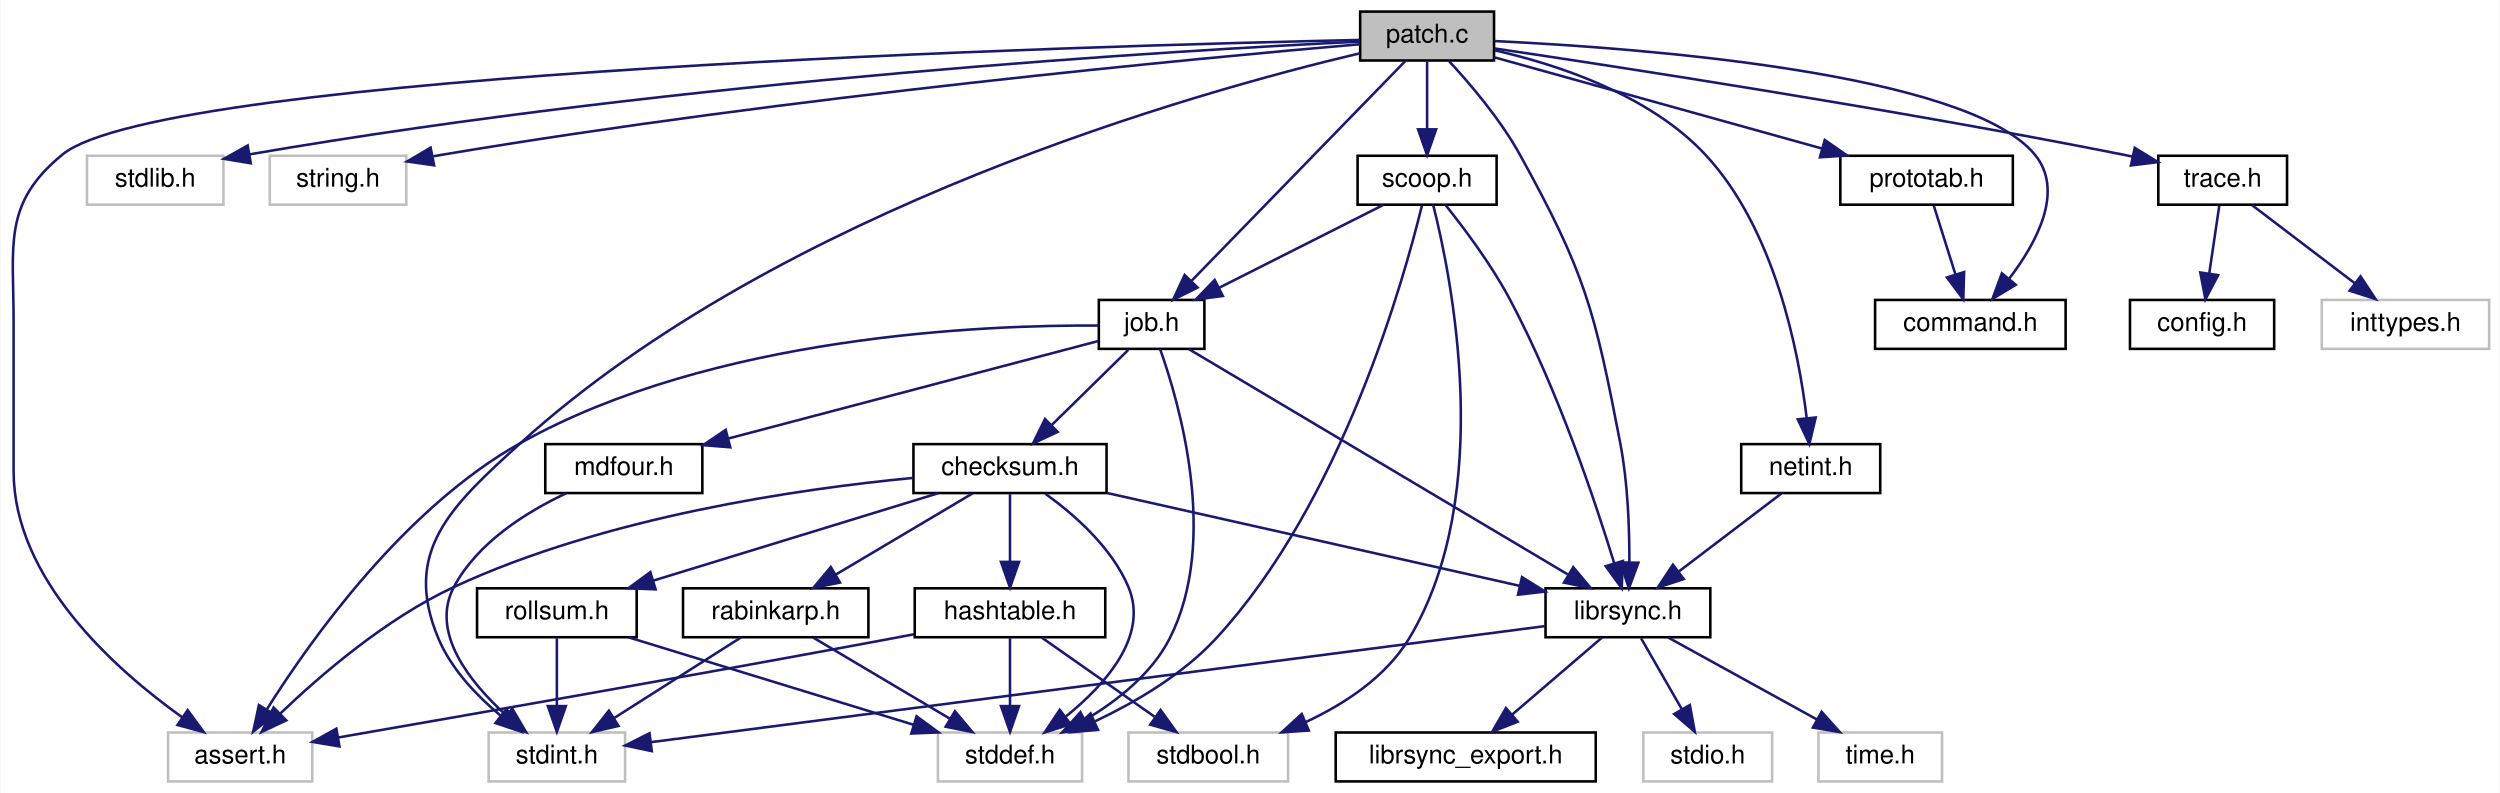
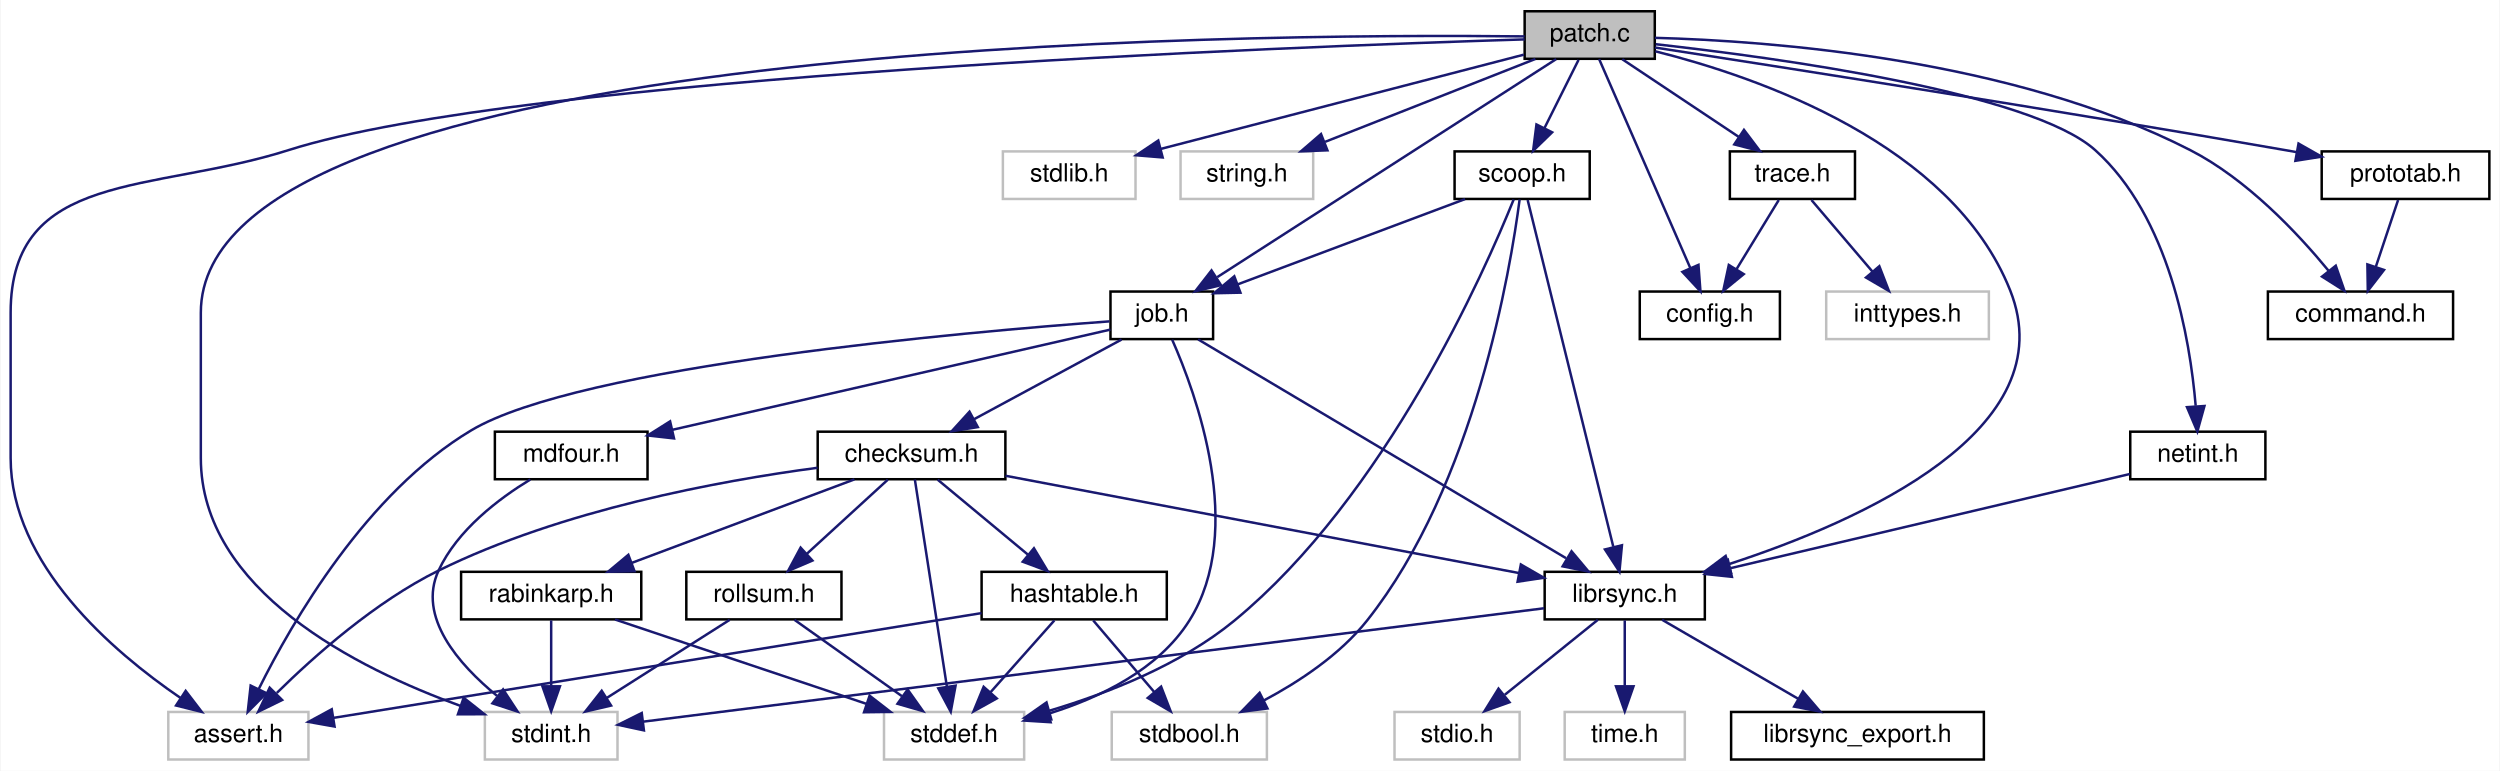
- <svg xmlns="http://www.w3.org/2000/svg" xmlns:xlink="http://www.w3.org/1999/xlink" width="971pt" height="308pt" viewBox="0.00 0.00 970.57 308.00">
+ <svg xmlns="http://www.w3.org/2000/svg" xmlns:xlink="http://www.w3.org/1999/xlink" width="999pt" height="308pt" viewBox="0.00 0.00 998.50 308.00">
  <g id="graph0" class="graph" transform="scale(1 1) rotate(0) translate(4 304)">
-     <polygon fill="white" stroke="transparent" points="-4,4 -4,-304 966.57,-304 966.57,4 -4,4" />
+     <polygon fill="white" stroke="transparent" points="-4,4 -4,-304 994.5,-304 994.5,4 -4,4" />
    <g id="node1" class="node">
      <g id="a_node1">
        <a xlink:title="Apply a delta to an old file to generate a new file.">
-           <polygon fill="#bfbfbf" stroke="black" points="524.07,-280.5 524.07,-299.5 576.07,-299.5 576.07,-280.5 524.07,-280.5" />
-           <text text-anchor="middle" x="550.07" y="-287.5" font-family="Helvetica,sans-Serif" font-size="10.00">patch.c</text>
+           <polygon fill="#bfbfbf" stroke="black" points="605,-280.5 605,-299.5 657,-299.5 657,-280.5 605,-280.5" />
+           <text text-anchor="middle" x="631" y="-287.5" font-family="Helvetica,sans-Serif" font-size="10.00">patch.c</text>
        </a>
      </g>
    </g>
    <g id="node2" class="node">
      <g id="a_node2">
-         <a xlink:title=" ">
-           <polygon fill="white" stroke="#bfbfbf" points="61.07,-0.5 61.07,-19.5 117.07,-19.5 117.07,-0.5 61.07,-0.5" />
-           <text text-anchor="middle" x="89.07" y="-7.5" font-family="Helvetica,sans-Serif" font-size="10.00">assert.h</text>
+         <a xlink:href="config_8h_source.html" target="_top" xlink:title=" ">
+           <polygon fill="white" stroke="black" points="651,-168.5 651,-187.5 707,-187.5 707,-168.5 651,-168.5" />
+           <text text-anchor="middle" x="679" y="-175.5" font-family="Helvetica,sans-Serif" font-size="10.00">config.h</text>
        </a>
      </g>
    </g>
    <g id="edge1" class="edge">
-       <path fill="none" stroke="midnightblue" d="M523.91,-288.49C422.55,-286.28 59.39,-276.16 20.07,-244 -3.22,-224.94 1.07,-209.1 1.07,-179 1.07,-179 1.07,-179 1.07,-121 1.07,-79.03 40.62,-43.9 66.69,-25.3" />
-       <polygon fill="midnightblue" stroke="midnightblue" points="68.67,-28.18 74.94,-19.64 64.71,-22.41 68.67,-28.18" />
+       <path fill="none" stroke="midnightblue" d="M634.77,-280.37C642.58,-262.46 660.71,-220.92 671.17,-196.95" />
+       <polygon fill="midnightblue" stroke="midnightblue" points="674.46,-198.16 675.25,-187.59 668.04,-195.36 674.46,-198.16" />
    </g>
    <g id="node3" class="node">
      <g id="a_node3">
        <a xlink:title=" ">
-           <polygon fill="white" stroke="#bfbfbf" points="29.57,-224.5 29.57,-243.5 82.57,-243.5 82.57,-224.5 29.57,-224.5" />
-           <text text-anchor="middle" x="56.07" y="-231.5" font-family="Helvetica,sans-Serif" font-size="10.00">stdlib.h</text>
+           <polygon fill="white" stroke="#bfbfbf" points="63,-0.5 63,-19.5 119,-19.5 119,-0.5 63,-0.5" />
+           <text text-anchor="middle" x="91" y="-7.5" font-family="Helvetica,sans-Serif" font-size="10.00">assert.h</text>
        </a>
      </g>
    </g>
    <g id="edge2" class="edge">
-       <path fill="none" stroke="midnightblue" d="M524,-287.85C455.04,-284.52 262.03,-273.26 92.82,-244.07" />
-       <polygon fill="midnightblue" stroke="midnightblue" points="93.19,-240.58 82.73,-242.31 91.98,-247.48 93.19,-240.58" />
+       <path fill="none" stroke="midnightblue" d="M604.99,-288.26C513.18,-285.42 204.69,-273.81 111,-244 56.52,-226.67 0,-236.17 0,-179 0,-179 0,-179 0,-121 0,-78.47 40.89,-43.53 67.85,-25.12" />
+       <polygon fill="midnightblue" stroke="midnightblue" points="69.94,-27.93 76.38,-19.52 66.1,-22.08 69.94,-27.93" />
    </g>
    <g id="node4" class="node">
      <g id="a_node4">
        <a xlink:title=" ">
-           <polygon fill="white" stroke="#bfbfbf" points="100.57,-224.5 100.57,-243.5 153.57,-243.5 153.57,-224.5 100.57,-224.5" />
-           <text text-anchor="middle" x="127.07" y="-231.5" font-family="Helvetica,sans-Serif" font-size="10.00">string.h</text>
+           <polygon fill="white" stroke="#bfbfbf" points="396.5,-224.5 396.5,-243.5 449.5,-243.5 449.5,-224.5 396.5,-224.5" />
+           <text text-anchor="middle" x="423" y="-231.5" font-family="Helvetica,sans-Serif" font-size="10.00">stdlib.h</text>
        </a>
      </g>
    </g>
    <g id="edge3" class="edge">
-       <path fill="none" stroke="midnightblue" d="M524.01,-286.83C462.03,-281.46 301.1,-266.38 168.07,-244 166.78,-243.78 165.47,-243.55 164.14,-243.31" />
-       <polygon fill="midnightblue" stroke="midnightblue" points="164.4,-239.79 153.91,-241.29 163.04,-246.66 164.4,-239.79" />
+       <path fill="none" stroke="midnightblue" d="M604.66,-282.16C567.9,-272.62 501.06,-255.27 459.52,-244.48" />
+       <polygon fill="midnightblue" stroke="midnightblue" points="460.35,-241.08 449.79,-241.95 458.59,-247.85 460.35,-241.08" />
    </g>
    <g id="node5" class="node">
      <g id="a_node5">
        <a xlink:title=" ">
-           <polygon fill="white" stroke="#bfbfbf" points="185.57,-0.5 185.57,-19.5 238.57,-19.5 238.57,-0.5 185.57,-0.5" />
-           <text text-anchor="middle" x="212.07" y="-7.5" font-family="Helvetica,sans-Serif" font-size="10.00">stdint.h</text>
+           <polygon fill="white" stroke="#bfbfbf" points="467.5,-224.5 467.5,-243.5 520.5,-243.5 520.5,-224.5 467.5,-224.5" />
+           <text text-anchor="middle" x="494" y="-231.5" font-family="Helvetica,sans-Serif" font-size="10.00">string.h</text>
        </a>
      </g>
    </g>
    <g id="edge4" class="edge">
-       <path fill="none" stroke="midnightblue" d="M524.01,-283.32C461.11,-268.46 298.79,-223.15 198.07,-132 170.9,-107.41 151.86,-89.78 166.07,-56 171.1,-44.05 181.02,-33.69 190.36,-25.93" />
-       <polygon fill="midnightblue" stroke="midnightblue" points="192.51,-28.69 198.29,-19.81 188.23,-23.15 192.51,-28.69" />
+       <path fill="none" stroke="midnightblue" d="M609.29,-280.44C586.65,-271.52 550.93,-257.44 525.25,-247.32" />
+       <polygon fill="midnightblue" stroke="midnightblue" points="526.19,-243.93 515.61,-243.52 523.63,-250.44 526.19,-243.93" />
    </g>
    <g id="node6" class="node">
      <g id="a_node6">
+         <a xlink:title=" ">
+           <polygon fill="white" stroke="#bfbfbf" points="189.5,-0.5 189.5,-19.5 242.5,-19.5 242.5,-0.5 189.5,-0.5" />
+           <text text-anchor="middle" x="216" y="-7.5" font-family="Helvetica,sans-Serif" font-size="10.00">stdint.h</text>
+         </a>
+       </g>
+     </g>
+     <g id="edge5" class="edge">
+       <path fill="none" stroke="midnightblue" d="M604.98,-289.46C495.25,-290.7 76,-288.28 76,-179 76,-179 76,-179 76,-121 76,-68.2 138.32,-36.89 179.81,-21.9" />
+       <polygon fill="midnightblue" stroke="midnightblue" points="181.03,-25.18 189.34,-18.6 178.74,-18.56 181.03,-25.18" />
+     </g>
+     <g id="node7" class="node">
+       <g id="a_node7">
        <a xlink:href="librsync_8h.html" target="_top" xlink:title="Public header for librsync.">
-           <polygon fill="white" stroke="black" points="596.07,-56.5 596.07,-75.5 660.07,-75.5 660.07,-56.5 596.07,-56.5" />
-           <text text-anchor="middle" x="628.07" y="-63.5" font-family="Helvetica,sans-Serif" font-size="10.00">librsync.h</text>
-         </a>
-       </g>
-     </g>
-     <g id="edge5" class="edge">
-       <path fill="none" stroke="midnightblue" d="M558.5,-280.35C566.51,-271.73 578.43,-257.84 586.07,-244 611.57,-197.87 615.09,-183.75 625.07,-132 628.05,-116.56 628.68,-98.69 628.63,-85.6" />
-       <polygon fill="midnightblue" stroke="midnightblue" points="632.13,-85.44 628.46,-75.51 625.13,-85.56 632.13,-85.44" />
+           <polygon fill="white" stroke="black" points="613,-56.5 613,-75.5 677,-75.5 677,-56.5 613,-56.5" />
+           <text text-anchor="middle" x="645" y="-63.5" font-family="Helvetica,sans-Serif" font-size="10.00">librsync.h</text>
+         </a>
+       </g>
+     </g>
+     <g id="edge6" class="edge">
+       <path fill="none" stroke="midnightblue" d="M657.22,-283.5C698.35,-273.19 775.71,-246.49 799,-188 821.22,-132.21 739.48,-95.81 686.65,-78.59" />
+       <polygon fill="midnightblue" stroke="midnightblue" points="687.42,-75.17 676.83,-75.51 685.32,-81.85 687.42,-75.17" />
+     </g>
+     <g id="node11" class="node">
+       <g id="a_node11">
+         <a xlink:href="job_8h.html" target="_top" xlink:title="Generic state-machine interface.">
+           <polygon fill="white" stroke="black" points="439.5,-168.5 439.5,-187.5 480.5,-187.5 480.5,-168.5 439.5,-168.5" />
+           <text text-anchor="middle" x="460" y="-175.5" font-family="Helvetica,sans-Serif" font-size="10.00">job.h</text>
+         </a>
+       </g>
+     </g>
+     <g id="edge11" class="edge">
+       <path fill="none" stroke="midnightblue" d="M617.58,-280.37C588.24,-261.49 518.12,-216.38 482.13,-193.24" />
+       <polygon fill="midnightblue" stroke="midnightblue" points="483.66,-190.06 473.36,-187.59 479.87,-195.95 483.66,-190.06" />
+     </g>
+     <g id="node19" class="node">
+       <g id="a_node19">
+         <a xlink:href="netint_8h.html" target="_top" xlink:title="Network-byte-order output to the tube.">
+           <polygon fill="white" stroke="black" points="847,-112.5 847,-131.5 901,-131.5 901,-112.5 847,-112.5" />
+           <text text-anchor="middle" x="874" y="-119.5" font-family="Helvetica,sans-Serif" font-size="10.00">netint.h</text>
+         </a>
+       </g>
+     </g>
+     <g id="edge31" class="edge">
+       <path fill="none" stroke="midnightblue" d="M657.37,-286.33C706.02,-280.91 807.27,-267.1 833,-244 862.62,-217.41 870.86,-168.64 873.14,-141.86" />
+       <polygon fill="midnightblue" stroke="midnightblue" points="876.65,-141.76 873.81,-131.55 869.67,-141.3 876.65,-141.76" />
+     </g>
+     <g id="node20" class="node">
+       <g id="a_node20">
+         <a xlink:href="scoop_8h.html" target="_top" xlink:title="Manage librsync streams of IO.">
+           <polygon fill="white" stroke="black" points="577,-224.5 577,-243.5 631,-243.5 631,-224.5 577,-224.5" />
+           <text text-anchor="middle" x="604" y="-231.5" font-family="Helvetica,sans-Serif" font-size="10.00">scoop.h</text>
+         </a>
+       </g>
+     </g>
+     <g id="edge33" class="edge">
+       <path fill="none" stroke="midnightblue" d="M626.54,-280.08C622.85,-272.69 617.48,-261.95 612.91,-252.81" />
+       <polygon fill="midnightblue" stroke="midnightblue" points="615.98,-251.13 608.38,-243.75 609.72,-254.26 615.98,-251.13" />
+     </g>
+     <g id="node21" class="node">
+       <g id="a_node21">
+         <a xlink:href="command_8h.html" target="_top" xlink:title="Types of commands present in the encoding stream.">
+           <polygon fill="white" stroke="black" points="902,-168.5 902,-187.5 976,-187.5 976,-168.5 902,-168.5" />
+           <text text-anchor="middle" x="939" y="-175.5" font-family="Helvetica,sans-Serif" font-size="10.00">command.h</text>
+         </a>
+       </g>
+     </g>
+     <g id="edge38" class="edge">
+       <path fill="none" stroke="midnightblue" d="M657.06,-288.88C702.87,-287.67 799.71,-280.58 871,-244 893.59,-232.41 913.83,-210.92 926.23,-195.83" />
+       <polygon fill="midnightblue" stroke="midnightblue" points="929.12,-197.82 932.59,-187.81 923.63,-193.47 929.12,-197.82" />
+     </g>
+     <g id="node22" class="node">
+       <g id="a_node22">
+         <a xlink:href="prototab_8h.html" target="_top" xlink:title="Delta file commands.">
+           <polygon fill="white" stroke="black" points="923.5,-224.5 923.5,-243.5 990.5,-243.5 990.5,-224.5 923.5,-224.5" />
+           <text text-anchor="middle" x="957" y="-231.5" font-family="Helvetica,sans-Serif" font-size="10.00">prototab.h</text>
+         </a>
+       </g>
+     </g>
+     <g id="edge39" class="edge">
+       <path fill="none" stroke="midnightblue" d="M657.1,-285C706.39,-277.39 816.53,-260.15 909,-244 910.46,-243.74 911.95,-243.48 913.45,-243.21" />
+       <polygon fill="midnightblue" stroke="midnightblue" points="914.24,-246.63 923.45,-241.4 912.99,-239.74 914.24,-246.63" />
+     </g>
+     <g id="node23" class="node">
+       <g id="a_node23">
+         <a xlink:href="trace_8h.html" target="_top" xlink:title="logging functions.">
+           <polygon fill="white" stroke="black" points="687,-224.5 687,-243.5 737,-243.5 737,-224.5 687,-224.5" />
+           <text text-anchor="middle" x="712" y="-231.5" font-family="Helvetica,sans-Serif" font-size="10.00">trace.h</text>
+         </a>
+       </g>
+     </g>
+     <g id="edge41" class="edge">
+       <path fill="none" stroke="midnightblue" d="M644.01,-280.32C656.53,-271.98 675.68,-259.21 690.47,-249.35" />
+       <polygon fill="midnightblue" stroke="midnightblue" points="692.64,-252.11 699.02,-243.65 688.76,-246.29 692.64,-252.11" />
+     </g>
+     <g id="edge8" class="edge">
+       <path fill="none" stroke="midnightblue" d="M612.76,-60.94C534.55,-51.1 335.17,-26 252.63,-15.61" />
+       <polygon fill="midnightblue" stroke="midnightblue" points="253.06,-12.14 242.7,-14.36 252.19,-19.08 253.06,-12.14" />
+     </g>
+     <g id="node8" class="node">
+       <g id="a_node8">
+         <a xlink:title=" ">
+           <polygon fill="white" stroke="#bfbfbf" points="553,-0.5 553,-19.5 603,-19.5 603,-0.5 553,-0.5" />
+           <text text-anchor="middle" x="578" y="-7.5" font-family="Helvetica,sans-Serif" font-size="10.00">stdio.h</text>
+         </a>
+       </g>
+     </g>
+     <g id="edge7" class="edge">
+       <path fill="none" stroke="midnightblue" d="M634.24,-56.32C624.23,-48.26 609.11,-36.08 597.07,-26.37" />
+       <polygon fill="midnightblue" stroke="midnightblue" points="598.94,-23.38 588.96,-19.83 594.55,-28.83 598.94,-23.38" />
+     </g>
+     <g id="node9" class="node">
+       <g id="a_node9">
+         <a xlink:title=" ">
+           <polygon fill="white" stroke="#bfbfbf" points="621,-0.5 621,-19.5 669,-19.5 669,-0.5 621,-0.5" />
+           <text text-anchor="middle" x="645" y="-7.5" font-family="Helvetica,sans-Serif" font-size="10.00">time.h</text>
+         </a>
+       </g>
+     </g>
+     <g id="edge9" class="edge">
+       <path fill="none" stroke="midnightblue" d="M645,-56.08C645,-49.01 645,-38.86 645,-29.99" />
+       <polygon fill="midnightblue" stroke="midnightblue" points="648.5,-29.75 645,-19.75 641.5,-29.75 648.5,-29.75" />
    </g>
    <g id="node10" class="node">
      <g id="a_node10">
-         <a xlink:href="job_8h.html" target="_top" xlink:title="Generic state-machine interface.">
-           <polygon fill="white" stroke="black" points="422.57,-168.5 422.57,-187.5 463.57,-187.5 463.57,-168.5 422.57,-168.5" />
-           <text text-anchor="middle" x="443.07" y="-175.5" font-family="Helvetica,sans-Serif" font-size="10.00">job.h</text>
+         <a xlink:href="librsync__export_8h_source.html" target="_top" xlink:title=" ">
+           <polygon fill="white" stroke="black" points="687.5,-0.5 687.5,-19.5 788.5,-19.5 788.5,-0.5 687.5,-0.5" />
+           <text text-anchor="middle" x="738" y="-7.5" font-family="Helvetica,sans-Serif" font-size="10.00">librsync_export.h</text>
        </a>
      </g>
    </g>
    <g id="edge10" class="edge">
-       <path fill="none" stroke="midnightblue" d="M541.68,-280.37C523.79,-261.97 481.66,-218.67 458.69,-195.05" />
-       <polygon fill="midnightblue" stroke="midnightblue" points="460.91,-192.32 451.43,-187.59 455.9,-197.2 460.91,-192.32" />
+       <path fill="none" stroke="midnightblue" d="M659.94,-56.32C674.59,-47.82 697.13,-34.73 714.24,-24.8" />
+       <polygon fill="midnightblue" stroke="midnightblue" points="716.2,-27.7 723.1,-19.65 712.69,-21.65 716.2,-27.7" />
+     </g>
+     <g id="edge12" class="edge">
+       <path fill="none" stroke="midnightblue" d="M439.1,-175.58C382.46,-171.42 227.34,-157.9 184,-132 142.25,-107.06 112.56,-55.68 99.1,-28.59" />
+       <polygon fill="midnightblue" stroke="midnightblue" points="102.22,-27.01 94.74,-19.51 95.91,-30.04 102.22,-27.01" />
+     </g>
+     <g id="edge30" class="edge">
+       <path fill="none" stroke="midnightblue" d="M474.52,-168.37C506.4,-149.41 582.77,-104 621.55,-80.94" />
+       <polygon fill="midnightblue" stroke="midnightblue" points="623.74,-83.71 630.55,-75.59 620.17,-77.69 623.74,-83.71" />
+     </g>
+     <g id="node12" class="node">
+       <g id="a_node12">
+         <a xlink:title=" ">
+           <polygon fill="white" stroke="#bfbfbf" points="349,-0.5 349,-19.5 405,-19.5 405,-0.5 349,-0.5" />
+           <text text-anchor="middle" x="377" y="-7.5" font-family="Helvetica,sans-Serif" font-size="10.00">stddef.h</text>
+         </a>
+       </g>
+     </g>
+     <g id="edge13" class="edge">
+       <path fill="none" stroke="midnightblue" d="M464.15,-168.25C473.53,-147.09 493.82,-92.23 471,-56 458.65,-36.4 435.14,-25.15 414.72,-18.8" />
+       <polygon fill="midnightblue" stroke="midnightblue" points="415.58,-15.4 405.01,-16.06 413.68,-22.14 415.58,-15.4" />
+     </g>
+     <g id="node13" class="node">
+       <g id="a_node13">
+         <a xlink:href="mdfour_8h.html" target="_top" xlink:title="MD4 message digest algorithm.">
+           <polygon fill="white" stroke="black" points="193.5,-112.5 193.5,-131.5 254.5,-131.5 254.5,-112.5 193.5,-112.5" />
+           <text text-anchor="middle" x="224" y="-119.5" font-family="Helvetica,sans-Serif" font-size="10.00">mdfour.h</text>
+         </a>
+       </g>
+     </g>
+     <g id="edge14" class="edge">
+       <path fill="none" stroke="midnightblue" d="M439.47,-172.3C400.55,-163.4 315.37,-143.91 264.55,-132.28" />
+       <polygon fill="midnightblue" stroke="midnightblue" points="265.09,-128.81 254.56,-129.99 263.52,-135.63 265.09,-128.81" />
+     </g>
+     <g id="node14" class="node">
+       <g id="a_node14">
+         <a xlink:href="checksum_8h.html" target="_top" xlink:title="Abstract wrappers around different weaksum and strongsum implementations.">
+           <polygon fill="white" stroke="black" points="322.5,-112.5 322.5,-131.5 397.5,-131.5 397.5,-112.5 322.5,-112.5" />
+           <text text-anchor="middle" x="360" y="-119.5" font-family="Helvetica,sans-Serif" font-size="10.00">checksum.h</text>
+         </a>
+       </g>
+     </g>
+     <g id="edge16" class="edge">
+       <path fill="none" stroke="midnightblue" d="M443.93,-168.32C428.04,-159.74 403.49,-146.49 385.04,-136.52" />
+       <polygon fill="midnightblue" stroke="midnightblue" points="386.49,-133.33 376.03,-131.65 383.16,-139.49 386.49,-133.33" />
+     </g>
+     <g id="edge15" class="edge">
+       <path fill="none" stroke="midnightblue" d="M207.67,-112.39C195.04,-104.72 178.5,-92.21 171,-76 162.44,-57.5 178.95,-38.59 194.33,-25.97" />
+       <polygon fill="midnightblue" stroke="midnightblue" points="196.78,-28.51 202.59,-19.65 192.52,-22.95 196.78,-28.51" />
+     </g>
+     <g id="edge17" class="edge">
+       <path fill="none" stroke="midnightblue" d="M322.45,-117.08C283.06,-111.84 220.16,-100.24 171,-76 145.81,-63.58 121.44,-41.96 106.35,-27.09" />
+       <polygon fill="midnightblue" stroke="midnightblue" points="108.49,-24.28 98.98,-19.62 103.51,-29.2 108.49,-24.28" />
+     </g>
+     <g id="edge19" class="edge">
+       <path fill="none" stroke="midnightblue" d="M397.55,-113.88C450.63,-103.83 547.29,-85.51 602.79,-75" />
+       <polygon fill="midnightblue" stroke="midnightblue" points="603.48,-78.43 612.66,-73.13 602.18,-71.55 603.48,-78.43" />
+     </g>
+     <g id="edge18" class="edge">
+       <path fill="none" stroke="midnightblue" d="M361.33,-112.37C364.08,-94.62 370.41,-53.67 374.13,-29.6" />
+       <polygon fill="midnightblue" stroke="midnightblue" points="377.6,-30.01 375.67,-19.59 370.69,-28.94 377.6,-30.01" />
+     </g>
+     <g id="node15" class="node">
+       <g id="a_node15">
+         <a xlink:href="rollsum_8h.html" target="_top" xlink:title="The Rollsum class implementation of the original rsync rollsum.">
+           <polygon fill="white" stroke="black" points="270,-56.5 270,-75.5 332,-75.5 332,-56.5 270,-56.5" />
+           <text text-anchor="middle" x="301" y="-63.5" font-family="Helvetica,sans-Serif" font-size="10.00">rollsum.h</text>
+         </a>
+       </g>
+     </g>
+     <g id="edge20" class="edge">
+       <path fill="none" stroke="midnightblue" d="M350.52,-112.32C341.8,-104.34 328.66,-92.31 318.1,-82.65" />
+       <polygon fill="midnightblue" stroke="midnightblue" points="320.39,-80 310.65,-75.83 315.67,-85.17 320.39,-80" />
+     </g>
+     <g id="node16" class="node">
+       <g id="a_node16">
+         <a xlink:href="rabinkarp_8h.html" target="_top" xlink:title="The rabinkarp class implementation of the RabinKarp rollsum.">
+           <polygon fill="white" stroke="black" points="180,-56.5 180,-75.5 252,-75.5 252,-56.5 180,-56.5" />
+           <text text-anchor="middle" x="216" y="-63.5" font-family="Helvetica,sans-Serif" font-size="10.00">rabinkarp.h</text>
+         </a>
+       </g>
+     </g>
+     <g id="edge23" class="edge">
+       <path fill="none" stroke="midnightblue" d="M337.18,-112.44C313.17,-103.44 275.17,-89.19 248.13,-79.05" />
+       <polygon fill="midnightblue" stroke="midnightblue" points="249.3,-75.75 238.71,-75.52 246.84,-82.3 249.3,-75.75" />
+     </g>
+     <g id="node17" class="node">
+       <g id="a_node17">
+         <a xlink:href="hashtable_8h.html" target="_top" xlink:title="A generic open addressing hashtable.">
+           <polygon fill="white" stroke="black" points="388,-56.5 388,-75.5 462,-75.5 462,-56.5 388,-56.5" />
+           <text text-anchor="middle" x="425" y="-63.5" font-family="Helvetica,sans-Serif" font-size="10.00">hashtable.h</text>
+         </a>
+       </g>
+     </g>
+     <g id="edge26" class="edge">
+       <path fill="none" stroke="midnightblue" d="M370.44,-112.32C380.15,-104.26 394.82,-92.08 406.5,-82.37" />
+       <polygon fill="midnightblue" stroke="midnightblue" points="408.91,-84.92 414.37,-75.83 404.44,-79.53 408.91,-84.92" />
+     </g>
+     <g id="edge22" class="edge">
+       <path fill="none" stroke="midnightblue" d="M287.34,-56.32C274.08,-47.9 253.73,-34.97 238.15,-25.07" />
+       <polygon fill="midnightblue" stroke="midnightblue" points="239.94,-22.06 229.62,-19.65 236.19,-27.97 239.94,-22.06" />
+     </g>
+     <g id="edge21" class="edge">
+       <path fill="none" stroke="midnightblue" d="M313.21,-56.32C324.78,-48.11 342.38,-35.6 356.16,-25.81" />
+       <polygon fill="midnightblue" stroke="midnightblue" points="358.44,-28.48 364.57,-19.83 354.39,-22.77 358.44,-28.48" />
+     </g>
+     <g id="edge25" class="edge">
+       <path fill="none" stroke="midnightblue" d="M216,-56.08C216,-49.01 216,-38.86 216,-29.99" />
+       <polygon fill="midnightblue" stroke="midnightblue" points="219.5,-29.75 216,-19.75 212.5,-29.75 219.5,-29.75" />
+     </g>
+     <g id="edge24" class="edge">
+       <path fill="none" stroke="midnightblue" d="M241.51,-56.44C268.6,-47.36 311.59,-32.94 341.87,-22.78" />
+       <polygon fill="midnightblue" stroke="midnightblue" points="343.24,-26.01 351.61,-19.52 341.01,-19.38 343.24,-26.01" />
+     </g>
+     <g id="edge28" class="edge">
+       <path fill="none" stroke="midnightblue" d="M387.98,-59.01C324.11,-48.69 193.85,-27.63 129.18,-17.17" />
+       <polygon fill="midnightblue" stroke="midnightblue" points="129.44,-13.67 119.01,-15.53 128.32,-20.58 129.44,-13.67" />
+     </g>
+     <g id="edge29" class="edge">
+       <path fill="none" stroke="midnightblue" d="M417.07,-56.08C410.15,-48.3 399.93,-36.8 391.55,-27.37" />
+       <polygon fill="midnightblue" stroke="midnightblue" points="394.04,-24.9 384.78,-19.75 388.81,-29.55 394.04,-24.9" />
    </g>
    <g id="node18" class="node">
      <g id="a_node18">
-         <a xlink:href="netint_8h.html" target="_top" xlink:title="Network-byte-order output to the tube.">
-           <polygon fill="white" stroke="black" points="672.07,-112.5 672.07,-131.5 726.07,-131.5 726.07,-112.5 672.07,-112.5" />
-           <text text-anchor="middle" x="699.07" y="-119.5" font-family="Helvetica,sans-Serif" font-size="10.00">netint.h</text>
-         </a>
-       </g>
-     </g>
-     <g id="edge30" class="edge">
-       <path fill="none" stroke="midnightblue" d="M576.27,-284.47C600.62,-278.95 636.3,-267.3 658.07,-244 685.11,-215.06 694.38,-167.62 697.51,-141.57" />
-       <polygon fill="midnightblue" stroke="midnightblue" points="701,-141.84 698.54,-131.54 694.04,-141.13 701,-141.84" />
-     </g>
-     <g id="node19" class="node">
-       <g id="a_node19">
-         <a xlink:href="scoop_8h.html" target="_top" xlink:title="Manage librsync streams of IO.">
-           <polygon fill="white" stroke="black" points="523.07,-224.5 523.07,-243.5 577.07,-243.5 577.07,-224.5 523.07,-224.5" />
-           <text text-anchor="middle" x="550.07" y="-231.5" font-family="Helvetica,sans-Serif" font-size="10.00">scoop.h</text>
-         </a>
-       </g>
+         <a xlink:title=" ">
+           <polygon fill="white" stroke="#bfbfbf" points="440,-0.5 440,-19.5 502,-19.5 502,-0.5 440,-0.5" />
+           <text text-anchor="middle" x="471" y="-7.5" font-family="Helvetica,sans-Serif" font-size="10.00">stdbool.h</text>
+         </a>
+       </g>
+     </g>
+     <g id="edge27" class="edge">
+       <path fill="none" stroke="midnightblue" d="M432.6,-56.08C439.23,-48.3 449.02,-36.8 457.06,-27.37" />
+       <polygon fill="midnightblue" stroke="midnightblue" points="459.73,-29.63 463.55,-19.75 454.4,-25.09 459.73,-29.63" />
    </g>
    <g id="edge32" class="edge">
-       <path fill="none" stroke="midnightblue" d="M550.07,-280.08C550.07,-273.01 550.07,-262.86 550.07,-253.99" />
-       <polygon fill="midnightblue" stroke="midnightblue" points="553.57,-253.75 550.07,-243.75 546.57,-253.75 553.57,-253.75" />
-     </g>
-     <g id="node20" class="node">
-       <g id="a_node20">
-         <a xlink:href="command_8h.html" target="_top" xlink:title="Types of commands present in the encoding stream.">
-           <polygon fill="white" stroke="black" points="724.07,-168.5 724.07,-187.5 798.07,-187.5 798.07,-168.5 724.07,-168.5" />
-           <text text-anchor="middle" x="761.07" y="-175.5" font-family="Helvetica,sans-Serif" font-size="10.00">command.h</text>
-         </a>
-       </g>
+       <path fill="none" stroke="midnightblue" d="M846.83,-114.59C807.32,-105.28 733.64,-87.9 687.07,-76.92" />
+       <polygon fill="midnightblue" stroke="midnightblue" points="687.82,-73.5 677.28,-74.61 686.21,-80.31 687.82,-73.5" />
    </g>
    <g id="edge37" class="edge">
-       <path fill="none" stroke="midnightblue" d="M576.45,-288.04C632.33,-285.38 759.69,-275.9 786.07,-244 797.69,-229.96 786.96,-209.92 776.18,-195.81" />
-       <polygon fill="midnightblue" stroke="midnightblue" points="778.71,-193.39 769.65,-187.9 773.31,-197.84 778.71,-193.39" />
-     </g>
-     <g id="node21" class="node">
-       <g id="a_node21">
-         <a xlink:href="prototab_8h.html" target="_top" xlink:title="Delta file commands.">
-           <polygon fill="white" stroke="black" points="710.57,-224.5 710.57,-243.5 777.57,-243.5 777.57,-224.5 710.57,-224.5" />
-           <text text-anchor="middle" x="744.07" y="-231.5" font-family="Helvetica,sans-Serif" font-size="10.00">prototab.h</text>
-         </a>
-       </g>
-     </g>
-     <g id="edge38" class="edge">
-       <path fill="none" stroke="midnightblue" d="M576.24,-281.72C608.9,-272.63 665.11,-256.98 703.41,-246.32" />
-       <polygon fill="midnightblue" stroke="midnightblue" points="704.52,-249.64 713.21,-243.59 702.64,-242.9 704.52,-249.64" />
-     </g>
-     <g id="node22" class="node">
-       <g id="a_node22">
-         <a xlink:href="trace_8h.html" target="_top" xlink:title="logging functions.">
-           <polygon fill="white" stroke="black" points="834.07,-224.5 834.07,-243.5 884.07,-243.5 884.07,-224.5 834.07,-224.5" />
-           <text text-anchor="middle" x="859.07" y="-231.5" font-family="Helvetica,sans-Serif" font-size="10.00">trace.h</text>
-         </a>
-       </g>
+       <path fill="none" stroke="midnightblue" d="M606.2,-224.08C612.66,-197.95 631.61,-121.21 640.41,-85.58" />
+       <polygon fill="midnightblue" stroke="midnightblue" points="643.88,-86.12 642.88,-75.57 637.09,-84.44 643.88,-86.12" />
+     </g>
+     <g id="edge36" class="edge">
+       <path fill="none" stroke="midnightblue" d="M581.18,-224.44C556.6,-215.23 517.38,-200.52 490.24,-190.34" />
+       <polygon fill="midnightblue" stroke="midnightblue" points="491.43,-187.05 480.84,-186.82 488.97,-193.6 491.43,-187.05" />
+     </g>
+     <g id="edge35" class="edge">
+       <path fill="none" stroke="midnightblue" d="M600.62,-224.29C589.23,-196.03 549.57,-105.82 489,-56 467.57,-38.37 438.35,-26.94 415.13,-20.01" />
+       <polygon fill="midnightblue" stroke="midnightblue" points="415.83,-16.58 405.25,-17.23 413.93,-23.31 415.83,-16.58" />
+     </g>
+     <g id="edge34" class="edge">
+       <path fill="none" stroke="midnightblue" d="M602.99,-224.29C599.41,-196.77 585.14,-110.3 542,-56 531.13,-42.32 514.89,-31.59 500.68,-24.04" />
+       <polygon fill="midnightblue" stroke="midnightblue" points="502.23,-20.9 491.72,-19.55 499.09,-27.16 502.23,-20.9" />
    </g>
    <g id="edge40" class="edge">
-       <path fill="none" stroke="midnightblue" d="M576.24,-285.19C624.57,-278.02 731.05,-261.67 820.07,-244 821.34,-243.75 822.63,-243.49 823.92,-243.22" />
-       <polygon fill="midnightblue" stroke="midnightblue" points="824.92,-246.58 833.95,-241.04 823.43,-239.74 824.92,-246.58" />
-     </g>
-     <g id="edge7" class="edge">
-       <path fill="none" stroke="midnightblue" d="M595.78,-60.81C519.59,-50.92 329.05,-26.18 248.71,-15.76" />
-       <polygon fill="midnightblue" stroke="midnightblue" points="248.95,-12.26 238.58,-14.44 248.05,-19.2 248.95,-12.26" />
-     </g>
-     <g id="node7" class="node">
-       <g id="a_node7">
-         <a xlink:title=" ">
-           <polygon fill="white" stroke="#bfbfbf" points="634.07,-0.5 634.07,-19.5 684.07,-19.5 684.07,-0.5 634.07,-0.5" />
-           <text text-anchor="middle" x="659.07" y="-7.5" font-family="Helvetica,sans-Serif" font-size="10.00">stdio.h</text>
-         </a>
-       </g>
-     </g>
-     <g id="edge6" class="edge">
-       <path fill="none" stroke="midnightblue" d="M633.19,-56.08C637.48,-48.61 643.73,-37.72 649.02,-28.52" />
-       <polygon fill="midnightblue" stroke="midnightblue" points="652.11,-30.17 654.05,-19.75 646.04,-26.68 652.11,-30.17" />
-     </g>
-     <g id="node8" class="node">
-       <g id="a_node8">
-         <a xlink:title=" ">
-           <polygon fill="white" stroke="#bfbfbf" points="702.07,-0.5 702.07,-19.5 750.07,-19.5 750.07,-0.5 702.07,-0.5" />
-           <text text-anchor="middle" x="726.07" y="-7.5" font-family="Helvetica,sans-Serif" font-size="10.00">time.h</text>
-         </a>
-       </g>
-     </g>
-     <g id="edge8" class="edge">
-       <path fill="none" stroke="midnightblue" d="M643.82,-56.32C659.39,-47.74 683.45,-34.49 701.53,-24.52" />
-       <polygon fill="midnightblue" stroke="midnightblue" points="703.3,-27.55 710.37,-19.65 699.92,-21.42 703.3,-27.55" />
-     </g>
-     <g id="node9" class="node">
-       <g id="a_node9">
-         <a xlink:href="librsync__export_8h_source.html" target="_top" xlink:title=" ">
-           <polygon fill="white" stroke="black" points="514.57,-0.5 514.57,-19.5 615.57,-19.5 615.57,-0.5 514.57,-0.5" />
-           <text text-anchor="middle" x="565.07" y="-7.5" font-family="Helvetica,sans-Serif" font-size="10.00">librsync_export.h</text>
-         </a>
-       </g>
-     </g>
-     <g id="edge9" class="edge">
-       <path fill="none" stroke="midnightblue" d="M617.95,-56.32C608.55,-48.26 594.33,-36.08 583.01,-26.37" />
-       <polygon fill="midnightblue" stroke="midnightblue" points="585.25,-23.68 575.38,-19.83 580.7,-29 585.25,-23.68" />
-     </g>
-     <g id="edge11" class="edge">
-       <path fill="none" stroke="midnightblue" d="M422.56,-177.55C378.51,-177.85 272.82,-173.77 198.07,-132 152.79,-106.7 116.43,-55.51 99.46,-28.54" />
-       <polygon fill="midnightblue" stroke="midnightblue" points="102.31,-26.49 94.11,-19.79 96.34,-30.15 102.31,-26.49" />
-     </g>
-     <g id="edge29" class="edge">
-       <path fill="none" stroke="midnightblue" d="M457.59,-168.37C489.47,-149.41 565.85,-104 604.63,-80.94" />
-       <polygon fill="midnightblue" stroke="midnightblue" points="606.82,-83.71 613.63,-75.59 603.24,-77.69 606.82,-83.71" />
-     </g>
-     <g id="node11" class="node">
-       <g id="a_node11">
-         <a xlink:title=" ">
-           <polygon fill="white" stroke="#bfbfbf" points="360.07,-0.5 360.07,-19.5 416.07,-19.5 416.07,-0.5 360.07,-0.5" />
-           <text text-anchor="middle" x="388.07" y="-7.5" font-family="Helvetica,sans-Serif" font-size="10.00">stddef.h</text>
-         </a>
-       </g>
-     </g>
-     <g id="edge12" class="edge">
-       <path fill="none" stroke="midnightblue" d="M446.35,-168.48C453.71,-147.84 469.48,-94.06 450.07,-56 443.07,-42.27 429.71,-31.75 417.17,-24.35" />
-       <polygon fill="midnightblue" stroke="midnightblue" points="418.75,-21.22 408.3,-19.51 415.4,-27.37 418.75,-21.22" />
-     </g>
-     <g id="node12" class="node">
-       <g id="a_node12">
-         <a xlink:href="mdfour_8h.html" target="_top" xlink:title="MD4 message digest algorithm.">
-           <polygon fill="white" stroke="black" points="207.57,-112.5 207.57,-131.5 268.57,-131.5 268.57,-112.5 207.57,-112.5" />
-           <text text-anchor="middle" x="238.07" y="-119.5" font-family="Helvetica,sans-Serif" font-size="10.00">mdfour.h</text>
-         </a>
-       </g>
-     </g>
-     <g id="edge13" class="edge">
-       <path fill="none" stroke="midnightblue" d="M422.29,-171.53C388.74,-162.69 322.05,-145.12 278.79,-133.72" />
-       <polygon fill="midnightblue" stroke="midnightblue" points="279.43,-130.27 268.87,-131.11 277.64,-137.04 279.43,-130.27" />
-     </g>
-     <g id="node13" class="node">
-       <g id="a_node13">
-         <a xlink:href="checksum_8h.html" target="_top" xlink:title="Abstract wrappers around different weaksum and strongsum implementations.">
-           <polygon fill="white" stroke="black" points="350.57,-112.5 350.57,-131.5 425.57,-131.5 425.57,-112.5 350.57,-112.5" />
-           <text text-anchor="middle" x="388.07" y="-119.5" font-family="Helvetica,sans-Serif" font-size="10.00">checksum.h</text>
-         </a>
-       </g>
-     </g>
-     <g id="edge15" class="edge">
-       <path fill="none" stroke="midnightblue" d="M433.99,-168.08C425.9,-160.14 413.88,-148.34 404.16,-138.8" />
-       <polygon fill="midnightblue" stroke="midnightblue" points="406.58,-136.26 396.99,-131.75 401.67,-141.25 406.58,-136.26" />
-     </g>
-     <g id="edge14" class="edge">
-       <path fill="none" stroke="midnightblue" d="M215.62,-112.38C200.31,-105.18 181.21,-93.29 172.07,-76 162.78,-58.41 178.15,-39.08 192.46,-26.12" />
-       <polygon fill="midnightblue" stroke="midnightblue" points="194.76,-28.75 200.13,-19.62 190.24,-23.41 194.76,-28.75" />
-     </g>
-     <g id="edge16" class="edge">
-       <path fill="none" stroke="midnightblue" d="M350.53,-118.39C306.11,-114.15 230.78,-103.27 172.07,-76 145.78,-63.79 120.25,-41.8 104.61,-26.82" />
-       <polygon fill="midnightblue" stroke="midnightblue" points="106.96,-24.22 97.37,-19.7 102.05,-29.21 106.96,-24.22" />
-     </g>
-     <g id="edge18" class="edge">
-       <path fill="none" stroke="midnightblue" d="M425.84,-112.5C469.41,-102.7 540.84,-86.63 586.11,-76.44" />
-       <polygon fill="midnightblue" stroke="midnightblue" points="586.92,-79.85 595.91,-74.24 585.38,-73.02 586.92,-79.85" />
-     </g>
-     <g id="edge17" class="edge">
-       <path fill="none" stroke="midnightblue" d="M401.86,-112.19C412.9,-104.24 427.58,-91.45 434.07,-76 442.03,-57.08 425.28,-38.24 409.81,-25.75" />
-       <polygon fill="midnightblue" stroke="midnightblue" points="411.6,-22.72 401.51,-19.51 407.39,-28.31 411.6,-22.72" />
-     </g>
-     <g id="node14" class="node">
-       <g id="a_node14">
-         <a xlink:href="rollsum_8h.html" target="_top" xlink:title="The Rollsum class implementation of the original rsync rollsum.">
-           <polygon fill="white" stroke="black" points="181.07,-56.5 181.07,-75.5 243.07,-75.5 243.07,-56.5 181.07,-56.5" />
-           <text text-anchor="middle" x="212.07" y="-63.5" font-family="Helvetica,sans-Serif" font-size="10.00">rollsum.h</text>
-         </a>
-       </g>
-     </g>
-     <g id="edge19" class="edge">
-       <path fill="none" stroke="midnightblue" d="M360.19,-112.44C330.32,-103.28 282.76,-88.69 249.62,-78.52" />
-       <polygon fill="midnightblue" stroke="midnightblue" points="250.42,-75.1 239.83,-75.52 248.37,-81.8 250.42,-75.1" />
-     </g>
-     <g id="node15" class="node">
-       <g id="a_node15">
-         <a xlink:href="rabinkarp_8h.html" target="_top" xlink:title="The rabinkarp class implementation of the RabinKarp rollsum.">
-           <polygon fill="white" stroke="black" points="261.07,-56.5 261.07,-75.5 333.07,-75.5 333.07,-56.5 261.07,-56.5" />
-           <text text-anchor="middle" x="297.07" y="-63.5" font-family="Helvetica,sans-Serif" font-size="10.00">rabinkarp.h</text>
-         </a>
-       </g>
-     </g>
-     <g id="edge22" class="edge">
-       <path fill="none" stroke="midnightblue" d="M373.45,-112.32C359.13,-103.82 337.06,-90.73 320.33,-80.8" />
-       <polygon fill="midnightblue" stroke="midnightblue" points="322.04,-77.75 311.66,-75.65 318.47,-83.77 322.04,-77.75" />
-     </g>
-     <g id="node16" class="node">
-       <g id="a_node16">
-         <a xlink:href="hashtable_8h.html" target="_top" xlink:title="A generic open addressing hashtable.">
-           <polygon fill="white" stroke="black" points="351.07,-56.5 351.07,-75.5 425.07,-75.5 425.07,-56.5 351.07,-56.5" />
-           <text text-anchor="middle" x="388.07" y="-63.5" font-family="Helvetica,sans-Serif" font-size="10.00">hashtable.h</text>
-         </a>
-       </g>
-     </g>
-     <g id="edge25" class="edge">
-       <path fill="none" stroke="midnightblue" d="M388.07,-112.08C388.07,-105.01 388.07,-94.86 388.07,-85.99" />
-       <polygon fill="midnightblue" stroke="midnightblue" points="391.57,-85.75 388.07,-75.75 384.57,-85.75 391.57,-85.75" />
-     </g>
-     <g id="edge21" class="edge">
-       <path fill="none" stroke="midnightblue" d="M212.07,-56.08C212.07,-49.01 212.07,-38.86 212.07,-29.99" />
-       <polygon fill="midnightblue" stroke="midnightblue" points="215.57,-29.75 212.07,-19.75 208.57,-29.75 215.57,-29.75" />
-     </g>
-     <g id="edge20" class="edge">
-       <path fill="none" stroke="midnightblue" d="M239.96,-56.44C269.83,-47.28 317.39,-32.69 350.53,-22.52" />
-       <polygon fill="midnightblue" stroke="midnightblue" points="351.78,-25.8 360.32,-19.52 349.73,-19.1 351.78,-25.8" />
-     </g>
-     <g id="edge24" class="edge">
-       <path fill="none" stroke="midnightblue" d="M283.42,-56.32C270.16,-47.9 249.81,-34.97 234.23,-25.07" />
-       <polygon fill="midnightblue" stroke="midnightblue" points="236.01,-22.06 225.7,-19.65 232.26,-27.97 236.01,-22.06" />
-     </g>
-     <g id="edge23" class="edge">
-       <path fill="none" stroke="midnightblue" d="M311.7,-56.32C326.02,-47.82 348.09,-34.73 364.82,-24.8" />
-       <polygon fill="midnightblue" stroke="midnightblue" points="366.68,-27.77 373.49,-19.65 363.1,-21.75 366.68,-27.77" />
-     </g>
-     <g id="edge27" class="edge">
-       <path fill="none" stroke="midnightblue" d="M350.93,-57.68C347.93,-57.1 344.95,-56.54 342.07,-56 265.92,-41.78 176.67,-26.15 127.13,-17.56" />
-       <polygon fill="midnightblue" stroke="midnightblue" points="127.63,-14.09 117.18,-15.84 126.44,-20.99 127.63,-14.09" />
-     </g>
-     <g id="edge28" class="edge">
-       <path fill="none" stroke="midnightblue" d="M388.07,-56.08C388.07,-49.01 388.07,-38.86 388.07,-29.99" />
-       <polygon fill="midnightblue" stroke="midnightblue" points="391.57,-29.75 388.07,-19.75 384.57,-29.75 391.57,-29.75" />
-     </g>
-     <g id="node17" class="node">
-       <g id="a_node17">
-         <a xlink:title=" ">
-           <polygon fill="white" stroke="#bfbfbf" points="434.07,-0.5 434.07,-19.5 496.07,-19.5 496.07,-0.5 434.07,-0.5" />
-           <text text-anchor="middle" x="465.07" y="-7.5" font-family="Helvetica,sans-Serif" font-size="10.00">stdbool.h</text>
-         </a>
-       </g>
-     </g>
-     <g id="edge26" class="edge">
-       <path fill="none" stroke="midnightblue" d="M400.45,-56.32C412.23,-48.06 430.21,-35.45 444.21,-25.63" />
-       <polygon fill="midnightblue" stroke="midnightblue" points="446.56,-28.26 452.73,-19.65 442.54,-22.53 446.56,-28.26" />
-     </g>
-     <g id="edge31" class="edge">
-       <path fill="none" stroke="midnightblue" d="M687.67,-112.32C676.97,-104.18 660.73,-91.84 647.91,-82.09" />
-       <polygon fill="midnightblue" stroke="midnightblue" points="649.77,-79.1 639.69,-75.83 645.53,-84.67 649.77,-79.1" />
-     </g>
-     <g id="edge36" class="edge">
-       <path fill="none" stroke="midnightblue" d="M557.15,-224.47C564.15,-215.72 574.85,-201.53 582.07,-188 600.63,-153.28 615.33,-109.42 622.76,-85.19" />
-       <polygon fill="midnightblue" stroke="midnightblue" points="626.14,-86.12 625.65,-75.54 619.43,-84.11 626.14,-86.12" />
-     </g>
-     <g id="edge35" class="edge">
-       <path fill="none" stroke="midnightblue" d="M532.88,-224.32C515.72,-215.66 489.13,-202.24 469.33,-192.25" />
-       <polygon fill="midnightblue" stroke="midnightblue" points="470.73,-189.04 460.22,-187.65 467.57,-195.28 470.73,-189.04" />
-     </g>
-     <g id="edge34" class="edge">
-       <path fill="none" stroke="midnightblue" d="M548.06,-224.18C541.29,-196.33 517.04,-108.97 468.07,-56 455.18,-42.05 436.93,-31.33 421.13,-23.86" />
-       <polygon fill="midnightblue" stroke="midnightblue" points="422.23,-20.52 411.67,-19.63 419.37,-26.91 422.23,-20.52" />
-     </g>
-     <g id="edge33" class="edge">
-       <path fill="none" stroke="midnightblue" d="M552.42,-224.44C559.3,-197.37 576.95,-112.06 543.07,-56 534.04,-41.04 518.02,-30.57 502.84,-23.51" />
-       <polygon fill="midnightblue" stroke="midnightblue" points="504.13,-20.26 493.56,-19.55 501.38,-26.7 504.13,-20.26" />
-     </g>
-     <g id="edge39" class="edge">
-       <path fill="none" stroke="midnightblue" d="M746.88,-224.08C749.16,-216.85 752.45,-206.41 755.28,-197.4" />
-       <polygon fill="midnightblue" stroke="midnightblue" points="758.65,-198.34 758.32,-187.75 751.98,-196.24 758.65,-198.34" />
-     </g>
-     <g id="node23" class="node">
-       <g id="a_node23">
-         <a xlink:title=" ">
-           <polygon fill="white" stroke="#bfbfbf" points="897.57,-168.5 897.57,-187.5 962.57,-187.5 962.57,-168.5 897.57,-168.5" />
-           <text text-anchor="middle" x="930.07" y="-175.5" font-family="Helvetica,sans-Serif" font-size="10.00">inttypes.h</text>
-         </a>
-       </g>
-     </g>
-     <g id="edge41" class="edge">
-       <path fill="none" stroke="midnightblue" d="M870.48,-224.32C881.18,-216.18 897.42,-203.84 910.24,-194.09" />
-       <polygon fill="midnightblue" stroke="midnightblue" points="912.62,-196.67 918.46,-187.83 908.38,-191.1 912.62,-196.67" />
+       <path fill="none" stroke="midnightblue" d="M954.03,-224.08C951.62,-216.85 948.14,-206.41 945.13,-197.4" />
+       <polygon fill="midnightblue" stroke="midnightblue" points="948.4,-196.13 941.92,-187.75 941.76,-198.34 948.4,-196.13" />
+     </g>
+     <g id="edge43" class="edge">
+       <path fill="none" stroke="midnightblue" d="M706.55,-224.08C701.99,-216.61 695.33,-205.72 689.71,-196.52" />
+       <polygon fill="midnightblue" stroke="midnightblue" points="692.55,-194.46 684.35,-187.75 686.58,-198.11 692.55,-194.46" />
    </g>
    <g id="node24" class="node">
      <g id="a_node24">
-         <a xlink:href="config_8h_source.html" target="_top" xlink:title=" ">
-           <polygon fill="white" stroke="black" points="823.07,-168.5 823.07,-187.5 879.07,-187.5 879.07,-168.5 823.07,-168.5" />
-           <text text-anchor="middle" x="851.07" y="-175.5" font-family="Helvetica,sans-Serif" font-size="10.00">config.h</text>
+         <a xlink:title=" ">
+           <polygon fill="white" stroke="#bfbfbf" points="725.5,-168.5 725.5,-187.5 790.5,-187.5 790.5,-168.5 725.5,-168.5" />
+           <text text-anchor="middle" x="758" y="-175.5" font-family="Helvetica,sans-Serif" font-size="10.00">inttypes.h</text>
        </a>
      </g>
    </g>
    <g id="edge42" class="edge">
-       <path fill="none" stroke="midnightblue" d="M857.75,-224.08C856.69,-216.93 855.17,-206.64 853.84,-197.69" />
-       <polygon fill="midnightblue" stroke="midnightblue" points="857.3,-197.13 852.37,-187.75 850.37,-198.16 857.3,-197.13" />
+       <path fill="none" stroke="midnightblue" d="M719.6,-224.08C726.23,-216.3 736.02,-204.8 744.06,-195.37" />
+       <polygon fill="midnightblue" stroke="midnightblue" points="746.73,-197.63 750.55,-187.75 741.4,-193.09 746.73,-197.63" />
    </g>
  </g>
</svg>
